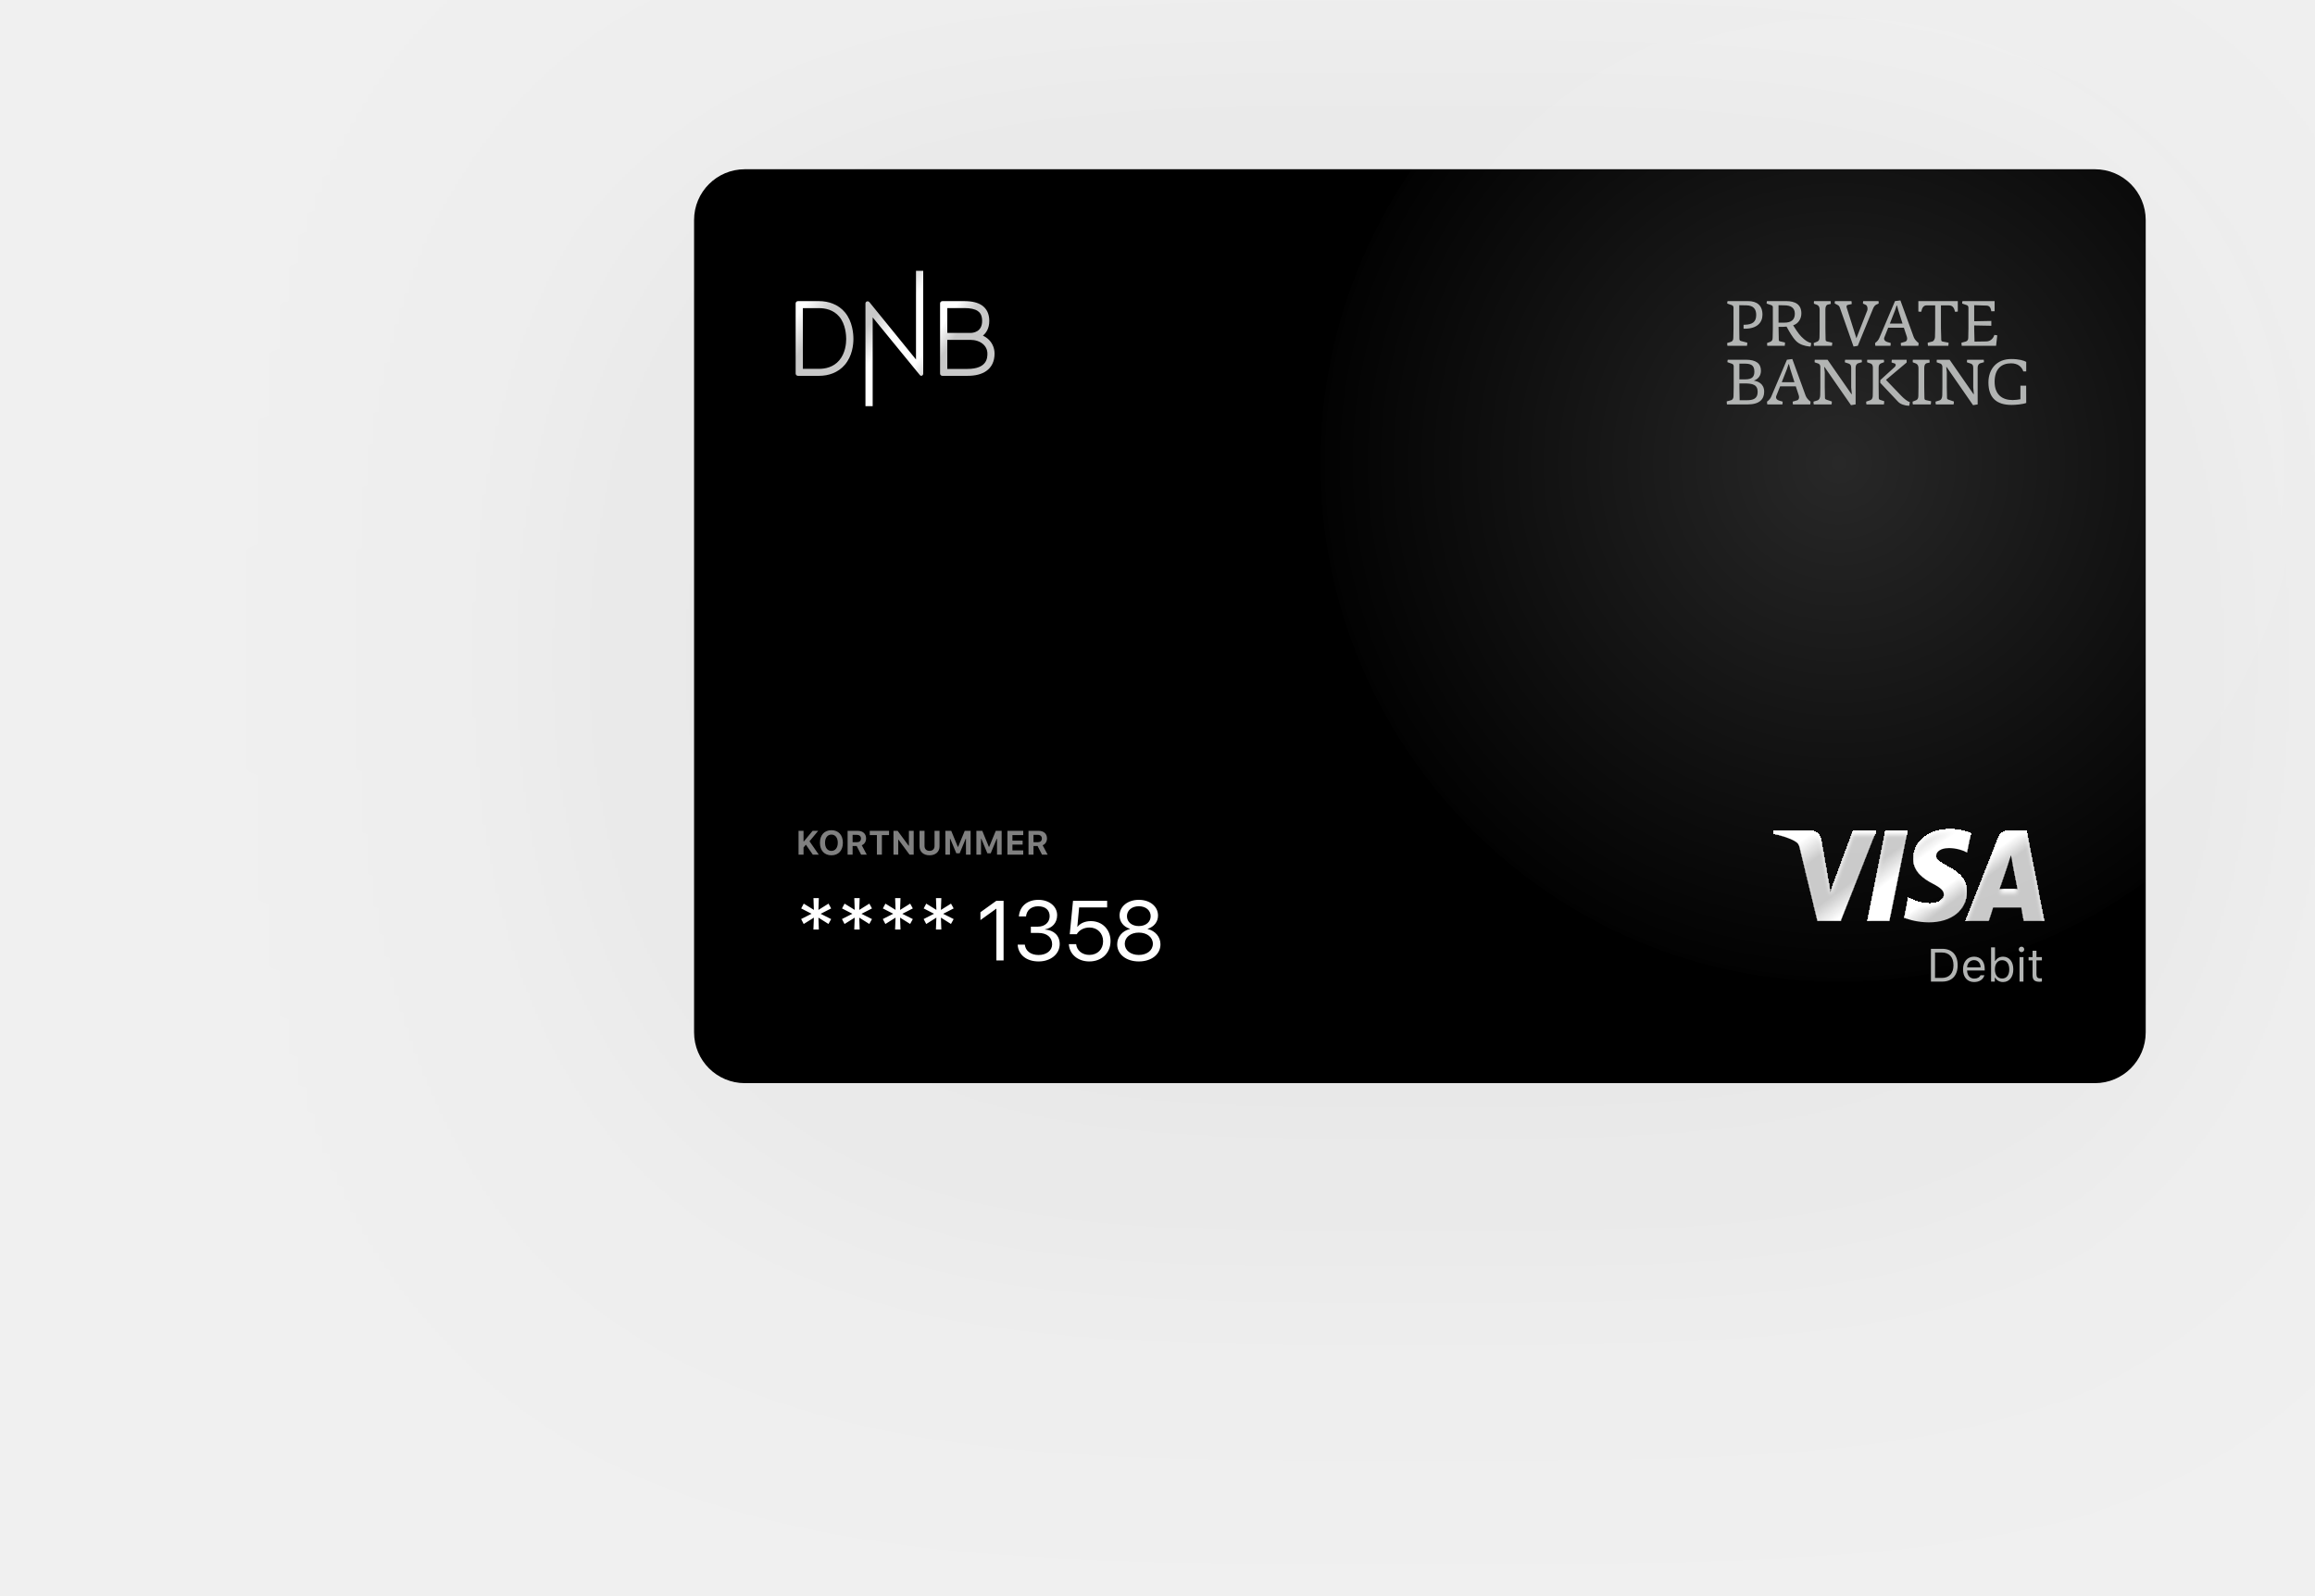
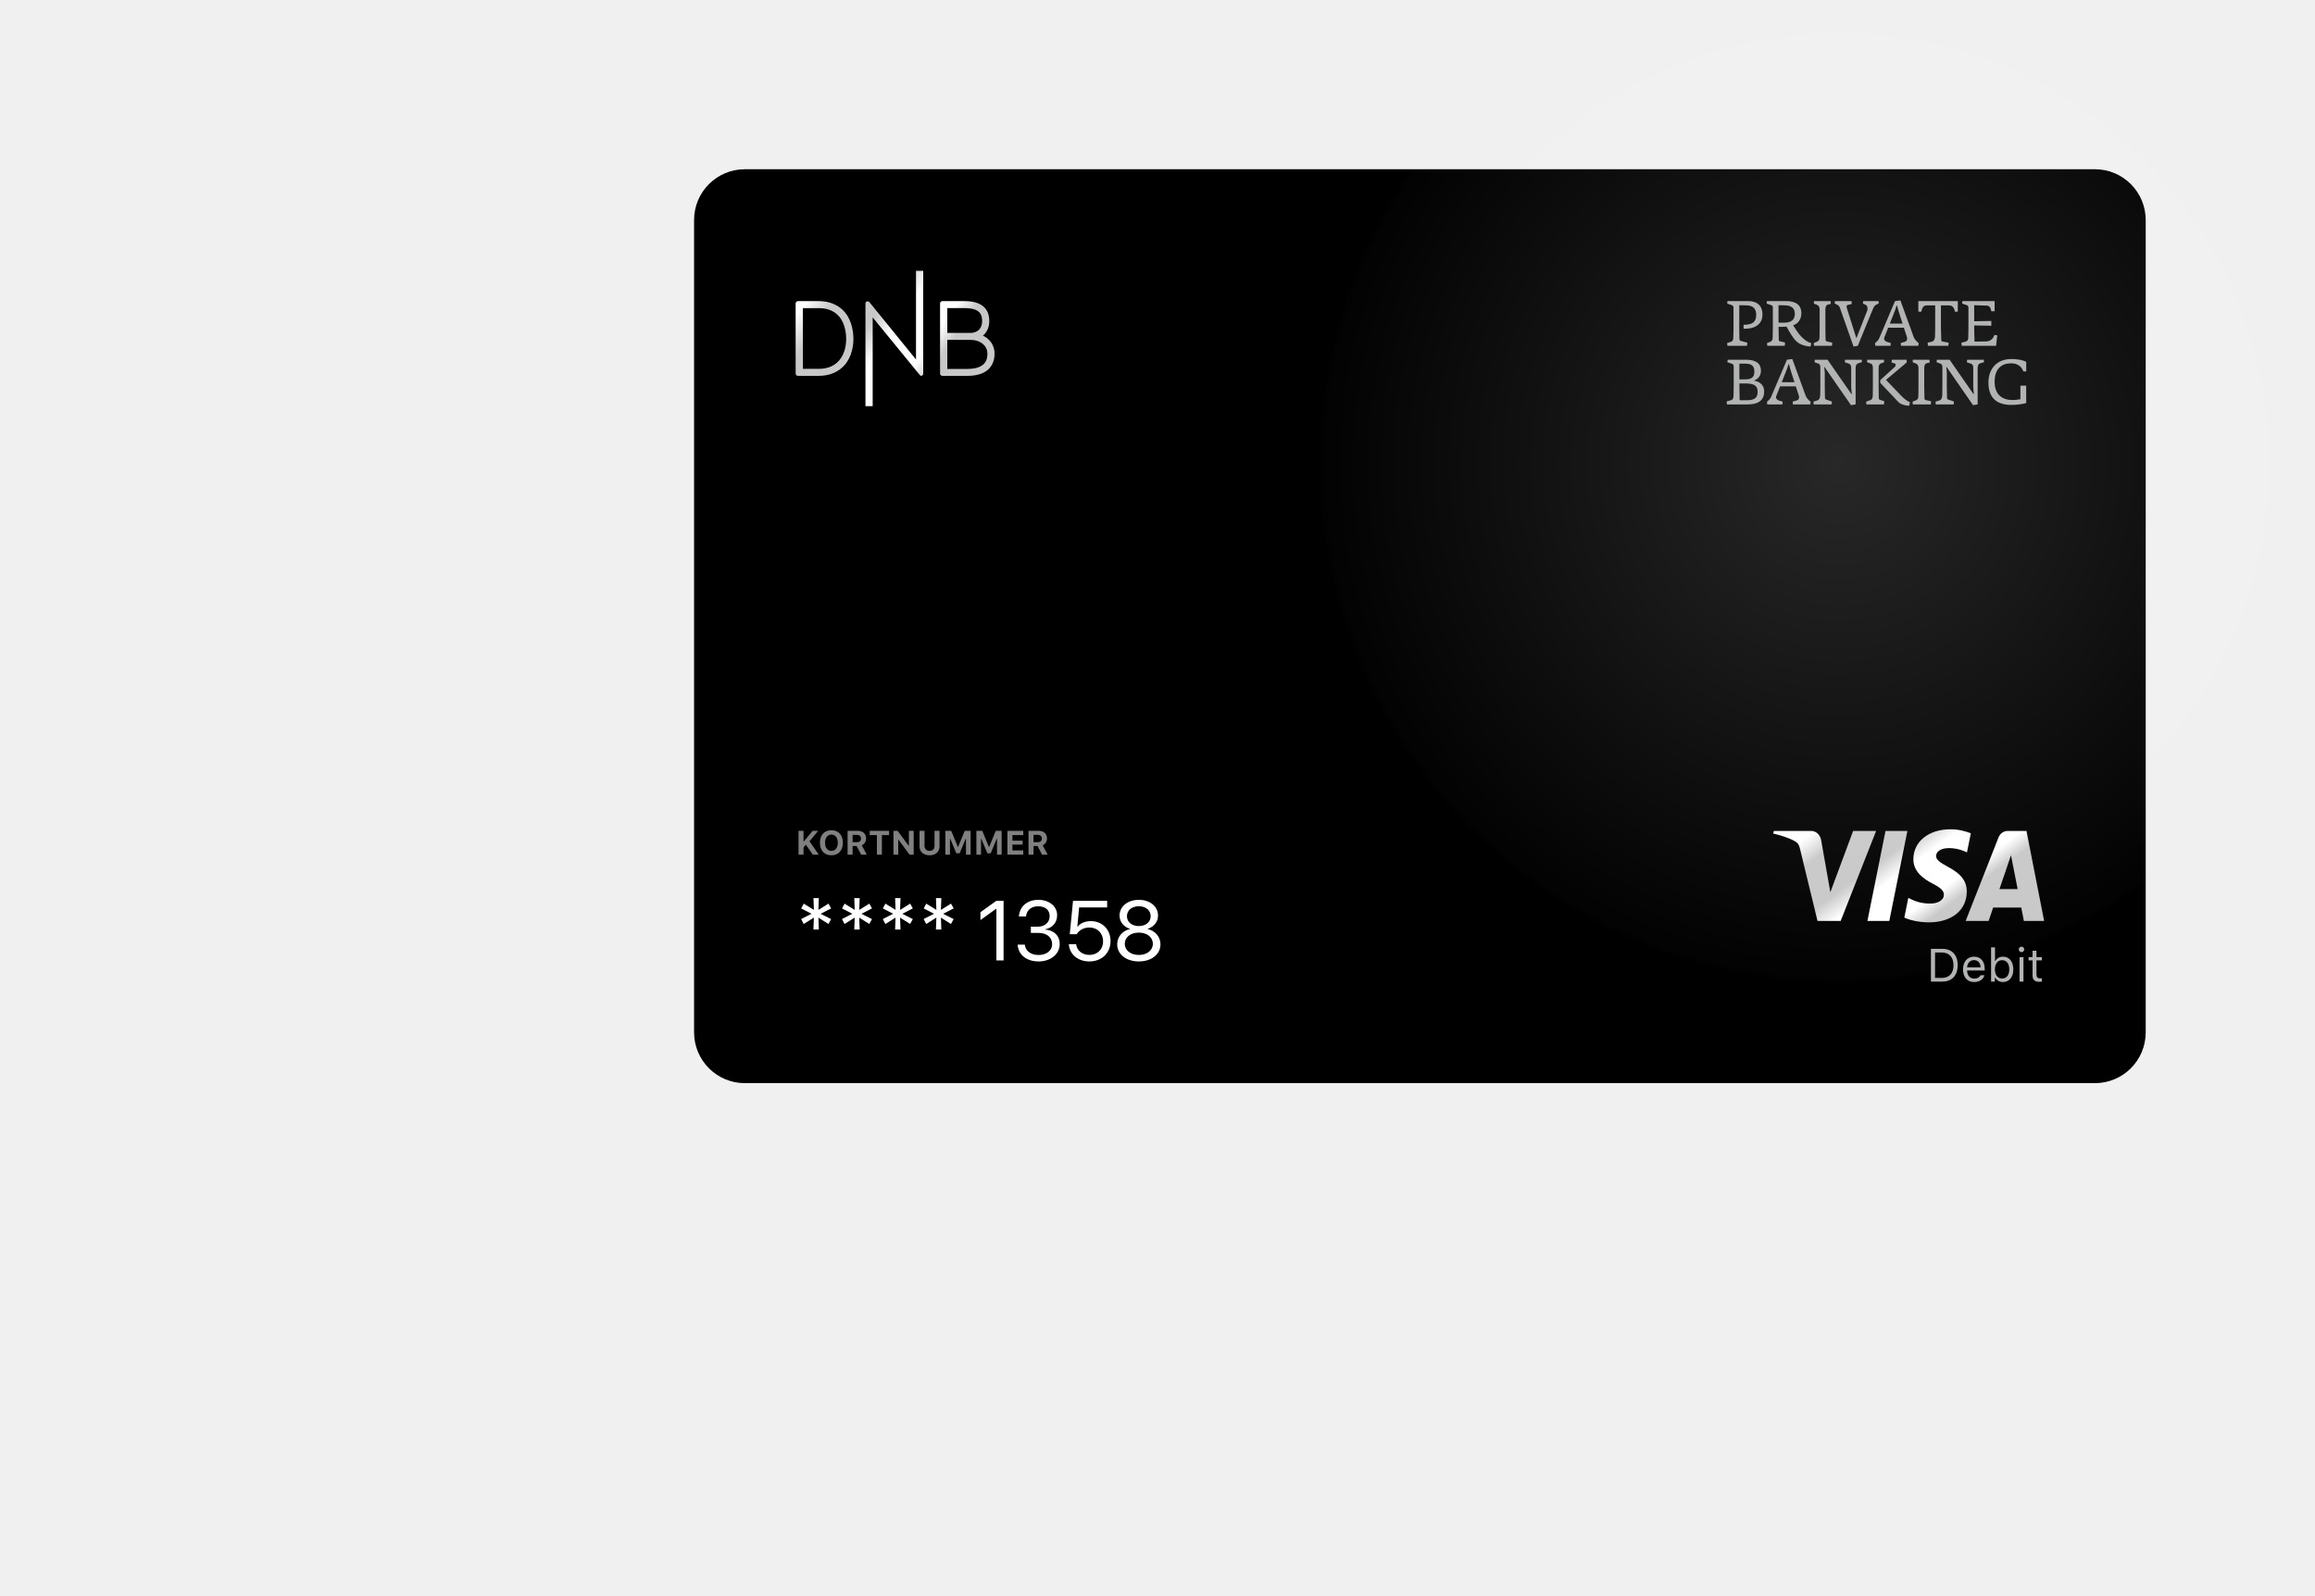
<svg xmlns="http://www.w3.org/2000/svg" width="547" height="377" viewBox="0 0 547 377" fill="none">
  <g filter="url(#filter0_d)">
    <rect x="164" y="40" width="343" height="216" rx="12" fill="black" />
  </g>
  <path d="M456.252 224.25V232H458.911C461.215 232 462.568 230.566 462.568 228.122C462.568 225.684 461.209 224.25 458.911 224.25H456.252ZM457.219 225.12H458.846C460.565 225.12 461.58 226.237 461.58 228.133C461.58 230.023 460.576 231.13 458.846 231.13H457.219V225.12ZM466.436 226.924C467.354 226.924 467.966 227.601 467.988 228.627H464.797C464.867 227.601 465.512 226.924 466.436 226.924ZM467.961 230.501C467.719 231.012 467.214 231.286 466.468 231.286C465.485 231.286 464.846 230.561 464.797 229.417V229.374H468.96V229.019C468.96 227.22 468.009 226.108 466.446 226.108C464.856 226.108 463.836 227.29 463.836 229.11C463.836 230.942 464.84 232.102 466.446 232.102C467.714 232.102 468.605 231.495 468.885 230.501H467.961ZM473.289 232.102C474.755 232.102 475.717 230.915 475.717 229.105C475.717 227.284 474.761 226.108 473.289 226.108C472.494 226.108 471.791 226.5 471.474 227.123H471.388V223.911H470.464V232H471.345V231.076H471.431C471.796 231.721 472.483 232.102 473.289 232.102ZM473.074 226.94C474.132 226.94 474.761 227.751 474.761 229.105C474.761 230.458 474.132 231.27 473.074 231.27C472.021 231.27 471.366 230.442 471.366 229.105C471.366 227.768 472.021 226.94 473.074 226.94ZM477.188 232H478.112V226.21H477.188V232ZM477.65 225.034C478.005 225.034 478.295 224.744 478.295 224.389C478.295 224.035 478.005 223.745 477.65 223.745C477.296 223.745 477.006 224.035 477.006 224.389C477.006 224.744 477.296 225.034 477.65 225.034ZM480.261 224.711V226.21H479.326V226.983H480.261V230.496C480.261 231.603 480.739 232.043 481.931 232.043C482.114 232.043 482.291 232.021 482.474 231.989V231.21C482.302 231.227 482.21 231.232 482.044 231.232C481.442 231.232 481.185 230.942 481.185 230.26V226.983H482.474V226.21H481.185V224.711H480.261Z" fill="#B2B4B3" />
  <g filter="url(#filter1_ddi)">
    <path fill-rule="evenodd" clip-rule="evenodd" d="M452.099 203.034C452.062 206.098 454.665 207.809 456.624 208.825C458.639 209.868 459.316 210.538 459.308 211.47C459.293 212.899 457.701 213.529 456.212 213.553C453.614 213.596 452.103 212.807 450.902 212.208L449.966 216.871C451.171 217.462 453.402 217.978 455.716 218C461.147 218 464.701 215.147 464.72 210.721C464.74 205.106 457.423 204.795 457.473 202.285C457.49 201.524 458.172 200.712 459.667 200.505C460.407 200.401 462.45 200.321 464.765 201.457L465.674 196.945C464.43 196.462 462.829 196.001 460.836 196.001C455.724 196.001 452.128 198.893 452.099 203.034ZM474.41 196.389C473.418 196.389 472.582 197.004 472.209 197.95L464.451 217.669H469.878L470.957 214.492H477.59L478.217 217.669H482.999L478.826 196.389H474.41ZM475.169 202.138L476.735 210.128H472.445L475.169 202.138ZM445.519 196.389L441.241 217.669H446.413L450.689 196.389H445.519ZM437.868 196.389L432.485 210.873L430.307 198.558C430.052 197.183 429.043 196.389 427.923 196.389H419.122L419 197.007C420.806 197.424 422.858 198.098 424.102 198.817C424.863 199.258 425.081 199.641 425.33 200.688L429.454 217.669H434.92L443.299 196.389H437.868Z" fill="url(#paint0_linear)" />
  </g>
  <path d="M195.754 218.377L196.389 217.225L193.908 215.975L196.389 214.705L195.764 213.572L193.381 215.057L193.479 212.264H192.209L192.307 215.047L189.914 213.572L189.309 214.705L191.76 215.965L189.299 217.215L189.904 218.387L192.307 216.883L192.199 219.686H193.479L193.381 216.883L195.754 218.377ZM205.402 218.377L206.037 217.225L203.557 215.975L206.037 214.705L205.412 213.572L203.029 215.057L203.127 212.264H201.857L201.955 215.047L199.562 213.572L198.957 214.705L201.408 215.965L198.947 217.215L199.553 218.387L201.955 216.883L201.848 219.686H203.127L203.029 216.883L205.402 218.377ZM215.051 218.377L215.686 217.225L213.205 215.975L215.686 214.705L215.061 213.572L212.678 215.057L212.775 212.264H211.506L211.604 215.047L209.211 213.572L208.605 214.705L211.057 215.965L208.596 217.215L209.201 218.387L211.604 216.883L211.496 219.686H212.775L212.678 216.883L215.051 218.377ZM224.699 218.377L225.334 217.225L222.854 215.975L225.334 214.705L224.709 213.572L222.326 215.057L222.424 212.264H221.154L221.252 215.047L218.859 213.572L218.254 214.705L220.705 215.965L218.244 217.215L218.85 218.387L221.252 216.883L221.145 219.686H222.424L222.326 216.883L224.699 218.377ZM235.432 227H237.131V212.908H235.412L231.662 215.604V217.459L235.393 214.773H235.432V227ZM243.576 220.496H245.344C247.355 220.496 248.605 221.521 248.605 223.182C248.605 224.656 247.268 225.711 245.402 225.711C243.508 225.711 242.307 224.715 242.15 223.27H240.461C240.588 225.604 242.473 227.234 245.422 227.234C248.186 227.234 250.393 225.545 250.393 223.123C250.393 221.141 249.025 219.822 246.896 219.695V219.656C248.654 219.344 249.787 218.074 249.787 216.307C249.787 214.188 247.883 212.674 245.363 212.674C242.717 212.674 240.939 214.207 240.744 216.6H242.434C242.59 215.125 243.664 214.197 245.285 214.197C247.072 214.197 248.02 215.145 248.02 216.541C248.02 217.967 246.887 219.012 245.266 219.012H243.576V220.496ZM257.385 227.234C260.324 227.234 262.404 225.252 262.404 222.42C262.404 219.686 260.451 217.703 257.746 217.703C256.398 217.703 255.227 218.211 254.592 219.061H254.553L254.982 214.471H261.604V212.908H253.537L252.766 220.799H254.416C254.992 219.812 256.115 219.217 257.434 219.217C259.309 219.217 260.646 220.574 260.646 222.469C260.646 224.363 259.318 225.691 257.404 225.691C255.715 225.691 254.436 224.656 254.279 223.152H252.551C252.697 225.555 254.689 227.234 257.385 227.234ZM269.084 227.234C272.072 227.234 274.201 225.555 274.201 223.191C274.201 221.443 272.99 219.998 271.164 219.568V219.529C272.697 219.041 273.625 217.85 273.625 216.385C273.625 214.236 271.721 212.674 269.084 212.674C266.467 212.674 264.533 214.246 264.533 216.375C264.533 217.859 265.48 219.061 267.004 219.529V219.568C265.188 219.988 263.977 221.434 263.977 223.191C263.977 225.545 266.105 227.234 269.084 227.234ZM269.084 225.701C267.15 225.701 265.764 224.598 265.764 223.064C265.764 221.521 267.15 220.418 269.084 220.418C271.027 220.418 272.404 221.512 272.404 223.064C272.404 224.598 271.027 225.701 269.084 225.701ZM269.084 218.875C267.434 218.875 266.281 217.908 266.281 216.541C266.281 215.164 267.434 214.188 269.084 214.188C270.734 214.188 271.887 215.154 271.887 216.541C271.887 217.908 270.725 218.875 269.084 218.875Z" fill="white" />
  <path opacity="0.5" d="M189.863 202V200.301L190.422 199.641L192.059 202H193.473L191.273 198.836L193.328 196.363H192.016L189.934 198.875H189.863V196.363H188.684V202H189.863ZM196.453 196.219C194.797 196.219 193.738 197.352 193.738 199.18C193.738 201.008 194.781 202.145 196.453 202.145C198.121 202.145 199.16 201.008 199.16 199.18C199.16 197.355 198.117 196.219 196.453 196.219ZM196.453 197.254C197.371 197.254 197.957 198 197.957 199.18C197.957 200.355 197.371 201.109 196.453 201.109C195.527 201.109 194.945 200.355 194.945 199.18C194.945 198 195.539 197.254 196.453 197.254ZM201.457 197.316H202.48C203.066 197.316 203.434 197.652 203.434 198.188C203.434 198.73 203.086 199.051 202.492 199.051H201.457V197.316ZM201.457 199.957H202.422L203.473 202H204.809L203.621 199.773C204.27 199.516 204.645 198.891 204.645 198.172C204.645 197.051 203.883 196.363 202.645 196.363H200.277V202H201.457V199.957ZM208.379 202V197.371H210.07V196.363H205.508V197.371H207.199V202H208.379ZM212.242 202V198.473H212.312L214.914 202H215.891V196.363H214.762V199.875H214.691L212.098 196.363H211.113V202H212.242ZM218.453 196.363H217.273V200.055C217.273 201.305 218.191 202.145 219.633 202.145C221.078 202.145 221.996 201.305 221.996 200.055V196.363H220.816V199.934C220.816 200.645 220.391 201.098 219.633 201.098C218.879 201.098 218.453 200.645 218.453 199.934V196.363ZM229.34 202V196.363H227.953L226.391 200.152H226.32L224.762 196.363H223.371V202H224.465V198.23H224.527L225.965 201.676H226.75L228.184 198.23H228.246V202H229.34ZM236.676 202V196.363H235.289L233.727 200.152H233.656L232.098 196.363H230.707V202H231.801V198.23H231.863L233.301 201.676H234.086L235.52 198.23H235.582V202H236.676ZM241.777 200.992H239.223V199.621H241.633V198.688H239.223V197.371H241.777V196.363H238.043V202H241.777V200.992ZM244.199 197.316H245.223C245.809 197.316 246.176 197.652 246.176 198.188C246.176 198.73 245.828 199.051 245.234 199.051H244.199V197.316ZM244.199 199.957H245.164L246.215 202H247.551L246.363 199.773C247.012 199.516 247.387 198.891 247.387 198.172C247.387 197.051 246.625 196.363 245.387 196.363H243.02V202H244.199V199.957Z" fill="white" />
  <path fill-rule="evenodd" clip-rule="evenodd" d="M196.743 71.751C195.759 71.367 194.677 71.172 193.526 71.172H188.554C188.249 71.172 188 71.411 188 71.707V88.293C188 88.587 188.249 88.828 188.554 88.828H193.526C194.677 88.828 195.759 88.632 196.743 88.249C197.888 87.803 198.86 87.113 199.632 86.198C201.387 84.12 201.649 81.488 201.65 80.105C201.65 78.928 201.453 75.958 199.632 73.802C198.86 72.887 197.888 72.197 196.743 71.751ZM193.526 87.172H189.706V72.828H193.526C194.93 72.828 196.897 73.17 198.309 74.841C199.826 76.637 199.944 79.325 199.944 80.105C199.944 81.269 199.731 83.475 198.309 85.159C196.897 86.83 194.93 87.172 193.526 87.172ZM223.832 80.325V87.192H228.606C233.31 87.192 233.31 84.465 233.31 83.568C233.31 81.71 231.647 80.325 229.27 80.325H223.832ZM223.832 72.811H227.869C229.294 72.811 230.36 73.045 231.034 73.508C231.476 73.81 232.061 74.381 232.061 75.85C232.061 78.483 229.925 78.687 229.27 78.687H223.832V72.811ZM232.338 79.367L232.247 79.322L232.324 79.257C232.975 78.7 233.752 77.657 233.752 75.85C233.752 74.199 233.165 72.96 232.009 72.169C231.03 71.498 229.676 71.172 227.869 71.172H222.675C222.372 71.172 222.127 71.41 222.126 71.703V88.3C222.126 88.593 222.371 88.828 222.673 88.828H228.606C230.475 88.828 231.972 88.444 233.055 87.678C233.684 87.235 234.169 86.666 234.495 85.989C234.83 85.293 235 84.48 235 83.568C235 82.18 234.391 80.845 233.285 79.966C233.001 79.74 232.682 79.538 232.338 79.367ZM218.144 64V88.33C218.144 88.548 218.001 88.736 217.788 88.808C217.616 88.866 217.43 88.757 217.332 88.628L206.2 75.013V96H204.494V71.715C204.494 71.497 204.637 71.305 204.85 71.236C204.903 71.22 204.959 71.211 205.013 71.211C205.179 71.211 205.334 71.287 205.433 71.418L216.438 84.966V64H218.144Z" fill="url(#paint1_linear)" />
  <path opacity="0.16" fill-rule="evenodd" clip-rule="evenodd" d="M434.5 232C502.155 232 557 177.155 557 109.5C557 41.845 502.155 -13 434.5 -13C366.845 -13 312 41.845 312 109.5C312 177.155 366.845 232 434.5 232Z" fill="url(#paint2_radial)" />
  <path fill-rule="evenodd" clip-rule="evenodd" d="M449.183 81.725H453.277C453.322 81.561 453.336 81.203 453.336 81.068C452.858 80.739 452.366 80.142 452.201 79.709L449.034 71L447.764 71.164L444.06 79.873C443.866 80.336 443.552 80.71 443.059 81.068C443.059 81.262 443.074 81.502 443.118 81.725H446.689C446.734 81.561 446.748 81.203 446.748 81.068L445.927 80.829C445.434 80.679 445.18 80.366 445.18 80.022C445.18 79.948 445.195 79.858 445.225 79.783L446.151 77.453H449.856L450.573 79.633C450.603 79.753 450.632 79.873 450.632 80.007C450.632 80.351 450.468 80.679 450.184 80.754L449.123 81.068C449.123 81.277 449.139 81.502 449.183 81.725ZM411.978 77.692H412.262C415.145 77.692 416.445 76.257 416.445 74.375C416.445 72.165 415.13 71.164 413.038 71.164H408.199C408.124 71.358 408.109 71.627 408.124 71.747L409.244 72.134C409.498 72.224 409.603 72.494 409.603 72.732V77.647L409.558 79.873C409.543 80.425 409.319 80.695 408.976 80.799L408.109 81.068C408.094 81.262 408.124 81.502 408.169 81.725H412.784C412.844 81.561 412.86 81.128 412.86 80.993L411.335 80.589C411.067 80.53 410.993 80.306 410.993 79.948L410.962 77.647V72.134L412.651 72.165C414.324 72.195 414.966 73.061 414.966 74.45C414.966 76.138 413.994 76.691 412.352 76.75L411.978 76.765V77.692ZM427.478 81.883H427.478C427.605 81.895 427.719 81.905 427.815 81.905L427.979 81.098C427.143 80.859 426.59 80.53 425.604 79.545C424.887 78.812 424.05 77.467 423.692 76.885C424.961 76.497 425.634 75.287 425.634 74.077C425.634 71.911 424.125 71.164 422.019 71.164H417.507C417.433 71.358 417.417 71.627 417.433 71.747L418.553 72.134C418.747 72.209 418.897 72.388 418.897 72.568V77.647L418.852 79.858C418.837 80.351 418.688 80.634 418.254 80.799L417.537 81.068C417.522 81.262 417.552 81.502 417.582 81.725H421.705C421.765 81.561 421.765 81.083 421.765 80.949L420.555 80.665C420.375 80.634 420.301 80.515 420.301 80.261L420.241 77.244H421.362C421.556 77.244 421.989 77.229 422.138 77.199C422.173 77.263 422.214 77.337 422.259 77.419C422.683 78.19 423.495 79.665 424.32 80.53C425.215 81.486 426.545 81.77 427.381 81.875L427.478 81.883ZM421.645 72.165L420.241 72.134V76.257H421.63C423.274 76.257 424.095 75.541 424.095 74.151C424.095 72.717 423.094 72.165 421.645 72.165ZM428.625 81.725H432.853C432.912 81.561 432.927 81.113 432.927 80.978L431.777 80.724C431.463 80.665 431.359 80.56 431.359 80.186L431.314 77.647V73.121C431.314 72.494 431.493 72.075 431.971 71.97L432.583 71.836C432.599 71.642 432.583 71.388 432.538 71.164H428.625C428.58 71.328 428.58 71.642 428.61 71.776L429.207 72C429.82 72.209 429.954 72.687 429.954 73.166V77.647L429.924 79.723C429.909 80.292 429.745 80.605 429.357 80.754L428.565 81.068C428.55 81.262 428.58 81.502 428.625 81.725ZM434.856 73.076C434.849 73.055 434.841 73.031 434.833 73.006C434.751 72.755 434.604 72.3 434.348 72.165L433.511 71.716C433.511 71.582 433.526 71.328 433.571 71.164H437.47C437.515 71.388 437.544 71.671 437.53 71.866L436.768 72.03C436.499 72.075 436.305 72.179 436.305 72.449C436.305 72.523 436.32 72.613 436.35 72.717L438.635 79.948L441.219 73.36C441.27 73.246 441.267 73.048 441.264 72.908C441.264 72.882 441.264 72.857 441.264 72.836C441.235 72.523 441.115 72.179 440.891 72.075L440.189 71.747C440.189 71.612 440.203 71.328 440.248 71.164H443.864C443.909 71.388 443.909 71.552 443.894 71.747L443.296 72.015C442.938 72.179 442.668 72.687 442.49 73.151L438.964 81.74L437.963 81.905L434.856 73.076ZM448.556 73.389L448.243 72.224H448.138L447.764 73.36L446.539 76.482H449.542L448.556 73.389ZM461.929 73.673C462.183 73.688 462.407 73.688 462.601 73.628V71.164H453.28V73.628C453.474 73.688 453.802 73.704 453.967 73.673C454.131 72.807 454.475 72.179 455.206 72.179H457.253V77.647L457.208 79.678C457.194 80.082 456.94 80.62 456.596 80.71L455.491 80.993C455.476 81.187 455.505 81.502 455.55 81.725H460.361C460.406 81.561 460.42 81.128 460.42 80.993L459.001 80.724C458.717 80.665 458.687 80.53 458.687 80.186L458.613 77.647V72.179H460.525C461.346 72.179 461.749 72.748 461.929 73.673ZM471.642 81.725H463.53C463.486 81.502 463.455 81.187 463.47 80.993L464.486 80.724C464.86 80.62 465.069 80.276 465.069 79.858L465.114 77.632V72.732C465.114 72.494 465.009 72.224 464.755 72.134L463.635 71.747C463.635 71.729 463.633 71.708 463.632 71.685C463.628 71.632 463.623 71.566 463.635 71.493L463.638 71.466C463.652 71.368 463.667 71.259 463.709 71.164H471.298V73.554C471.087 73.578 470.831 73.573 470.651 73.57C470.601 73.57 470.556 73.569 470.521 73.569C470.357 72.672 470.088 72.239 469.341 72.224L466.473 72.134V75.929L470.521 75.854V76.99L466.473 76.915V77.647L466.547 80.739L469.341 80.695C470.447 80.679 471.029 79.828 471.253 79.156L471.925 79.26L471.642 81.725ZM408.049 95.581H412.979C415.773 95.581 416.848 94.326 416.848 92.578C416.848 90.636 415.294 90.098 414.458 89.979V89.934C415.444 89.576 416.086 88.784 416.086 87.619C416.086 85.901 414.906 85.019 412.516 85.019H408.243C408.169 85.213 408.154 85.482 408.169 85.602L409.289 85.99C409.529 86.08 409.648 86.349 409.648 86.588V91.503L409.603 93.713C409.588 94.131 409.364 94.505 409.02 94.594L408.004 94.864C407.99 95.058 408.02 95.357 408.049 95.581ZM412.127 90.621H410.993V91.533L411.052 94.594H412.695C414.203 94.594 415.309 94.266 415.309 92.623C415.309 90.92 414.159 90.621 412.127 90.621ZM410.993 85.946H412.143C413.397 85.946 414.533 86.094 414.533 87.797C414.533 89.023 414.039 89.665 412.322 89.665H410.993V85.946ZM427.741 95.581H423.647C423.603 95.357 423.587 95.132 423.587 94.923L424.648 94.61C424.932 94.535 425.096 94.207 425.096 93.863C425.096 93.728 425.067 93.609 425.036 93.489L424.32 91.308H420.615L419.689 93.638C419.659 93.713 419.644 93.803 419.644 93.878C419.644 94.221 419.898 94.535 420.391 94.684L421.212 94.923C421.212 95.058 421.198 95.417 421.153 95.581H417.582C417.537 95.357 417.523 95.118 417.523 94.923C418.015 94.565 418.329 94.191 418.524 93.728L422.228 85.019L423.497 84.855L426.664 93.564C426.829 93.998 427.322 94.594 427.8 94.923C427.8 95.058 427.785 95.417 427.741 95.581ZM422.706 86.08L423.02 87.245L424.006 90.338H421.003L422.228 87.215L422.602 86.08H422.706ZM439.067 85.856C438.693 85.961 438.453 86.364 438.453 86.886V95.581L437.364 95.76L431.134 86.767H431.03L431.164 87.963V91.503L431.208 93.892C431.208 94.252 431.239 94.34 431.568 94.461L432.837 94.893C432.837 95.028 432.822 95.417 432.762 95.581H428.565C428.52 95.357 428.49 95.118 428.505 94.923L429.371 94.655C429.834 94.52 430.074 94.102 430.088 93.4L430.118 91.503V86.708C430.118 86.378 429.953 86.05 429.685 85.946L428.774 85.631C428.774 85.608 428.773 85.579 428.773 85.547V85.547V85.547V85.547C428.77 85.393 428.766 85.154 428.804 85.019H431.822L437.453 93.13H437.558L437.409 91.562V86.902C437.409 86.289 437.169 86.065 436.856 85.946L435.914 85.631C435.914 85.498 435.914 85.183 435.974 85.019H439.888C439.894 85.071 439.901 85.119 439.907 85.166C439.929 85.321 439.948 85.453 439.948 85.602L439.067 85.856ZM444.283 90.487L448.481 94.938C449.048 95.55 450.049 95.865 451.11 95.91L451.274 95.058C450.661 94.848 449.855 94.191 449.257 93.564L445.627 89.785L450.512 85.676V85.019H447.017C446.956 85.183 446.956 85.542 446.956 85.676L447.674 85.901C447.824 85.946 447.928 86.08 447.928 86.259C447.928 86.409 447.853 86.603 447.629 86.796L444.283 89.844V90.487ZM440.951 94.923L441.938 94.58C442.326 94.445 442.491 94.027 442.505 93.579L442.534 91.503V86.872C442.534 86.513 442.401 86.065 442.087 85.946L441.191 85.631C441.16 85.498 441.16 85.183 441.205 85.019H445.119C445.164 85.244 445.194 85.408 445.179 85.602L444.432 85.885C444.059 86.035 443.894 86.378 443.894 86.946V91.383L443.924 93.967C443.924 94.34 444.029 94.445 444.238 94.505L445.209 94.819C445.209 94.954 445.194 95.417 445.134 95.581H441.011C440.966 95.357 440.937 95.118 440.951 94.923ZM451.98 95.581H456.207C456.267 95.417 456.282 94.968 456.282 94.834L455.131 94.58C454.818 94.52 454.713 94.416 454.713 94.042L454.668 91.503V86.976C454.668 86.349 454.848 85.93 455.326 85.826L455.938 85.691C455.953 85.498 455.938 85.244 455.893 85.019H451.98C451.935 85.183 451.935 85.498 451.964 85.631L452.562 85.856C453.174 86.065 453.309 86.542 453.309 87.021V91.503L453.279 93.579C453.264 94.147 453.1 94.461 452.711 94.61L451.919 94.923C451.905 95.118 451.935 95.357 451.98 95.581ZM467.906 85.856C467.532 85.961 467.292 86.364 467.292 86.886V95.581L466.202 95.76L459.973 86.767H459.868L460.003 87.963V91.503L460.047 93.892C460.047 94.252 460.077 94.34 460.407 94.461L461.676 94.893C461.676 95.028 461.66 95.417 461.601 95.581H457.404C457.359 95.357 457.328 95.118 457.344 94.923L458.21 94.655C458.673 94.52 458.912 94.102 458.927 93.4L458.957 91.503V86.708C458.957 86.378 458.792 86.05 458.524 85.946L457.613 85.631C457.613 85.608 457.612 85.58 457.612 85.547L457.612 85.547C457.609 85.393 457.605 85.154 457.643 85.019H460.66L466.292 93.13H466.397L466.247 91.562V86.902C466.247 86.289 466.008 86.065 465.695 85.946L464.753 85.631C464.753 85.498 464.753 85.183 464.813 85.019H468.727C468.732 85.061 468.738 85.1 468.743 85.138C468.766 85.305 468.786 85.444 468.786 85.602L467.906 85.856ZM475.228 84.855C471.777 84.855 469.835 87.245 469.835 90.382C469.835 94.072 471.807 95.7 475.287 95.7C476.243 95.7 477.902 95.566 478.768 95.237L478.753 91.159H477.394V94.356C477.05 94.445 476.049 94.55 475.556 94.55C473.121 94.55 471.299 93.296 471.299 90.233C471.299 87.14 472.957 85.871 475.168 85.871C476.856 85.871 477.707 86.722 478.08 87.783H478.768V85.527C478.201 85.213 477.065 84.855 475.228 84.855Z" fill="#B2B4B3" />
  <defs>
-     <filter id="filter0_d" x="0" y="-116" width="671" height="544" filterUnits="userSpaceOnUse" color-interpolation-filters="sRGB">
-       <feFlood flood-opacity="0" result="BackgroundImageFix" />
-       <feColorMatrix in="SourceAlpha" type="matrix" values="0 0 0 0 0 0 0 0 0 0 0 0 0 0 0 0 0 0 127 0" />
-       <feOffset dy="8" />
-       <feGaussianBlur stdDeviation="82" />
-       <feColorMatrix type="matrix" values="0 0 0 0 0.2 0 0 0 0 0.2 0 0 0 0 0.2 0 0 0 0.08 0" />
-       <feBlend mode="normal" in2="BackgroundImageFix" result="effect1_dropShadow" />
-       <feBlend mode="normal" in="SourceGraphic" in2="effect1_dropShadow" result="shape" />
-     </filter>
-     <filter id="filter1_ddi" x="417" y="195.001" width="67.999" height="25.999" filterUnits="userSpaceOnUse" color-interpolation-filters="sRGB">
-       <feFlood flood-opacity="0" result="BackgroundImageFix" />
-       <feColorMatrix in="SourceAlpha" type="matrix" values="0 0 0 0 0 0 0 0 0 0 0 0 0 0 0 0 0 0 127 0" />
-       <feOffset dy="1" />
-       <feGaussianBlur stdDeviation="1" />
-       <feColorMatrix type="matrix" values="0 0 0 0 0 0 0 0 0 0 0 0 0 0 0 0 0 0 0.8 0" />
-       <feBlend mode="normal" in2="BackgroundImageFix" result="effect1_dropShadow" />
-       <feColorMatrix in="SourceAlpha" type="matrix" values="0 0 0 0 0 0 0 0 0 0 0 0 0 0 0 0 0 0 127 0" />
-       <feOffset />
-       <feGaussianBlur stdDeviation="0.5" />
-       <feColorMatrix type="matrix" values="0 0 0 0 0 0 0 0 0 0 0 0 0 0 0 0 0 0 0.89 0" />
-       <feBlend mode="normal" in2="effect1_dropShadow" result="effect2_dropShadow" />
-       <feBlend mode="normal" in="SourceGraphic" in2="effect2_dropShadow" result="shape" />
-       <feColorMatrix in="SourceAlpha" type="matrix" values="0 0 0 0 0 0 0 0 0 0 0 0 0 0 0 0 0 0 127 0" result="hardAlpha" />
-       <feOffset dy="1" />
-       <feGaussianBlur stdDeviation="0.5" />
-       <feComposite in2="hardAlpha" operator="arithmetic" k2="-1" k3="1" />
-       <feColorMatrix type="matrix" values="0 0 0 0 1 0 0 0 0 1 0 0 0 0 1 0 0 0 1 0" />
-       <feBlend mode="normal" in2="shape" result="effect3_innerShadow" />
-     </filter>
    <linearGradient id="paint0_linear" x1="485.723" y1="209.75" x2="452.792" y2="164.467" gradientUnits="userSpaceOnUse">
      <stop stop-color="#C8C8C8" />
      <stop offset="0.204" stop-color="#C8C8C8" />
      <stop offset="0.276" stop-color="white" />
      <stop offset="0.434" stop-color="white" />
      <stop offset="0.526" stop-color="#C8C8C8" />
      <stop offset="0.694" stop-color="#C8C8C8" />
      <stop offset="0.791" stop-color="white" />
      <stop offset="1" stop-color="white" />
    </linearGradient>
    <linearGradient id="paint1_linear" x1="237" y1="84" x2="189.825" y2="51.248" gradientUnits="userSpaceOnUse">
      <stop stop-color="#C8C8C8" />
      <stop offset="0.204" stop-color="#C8C8C8" />
      <stop offset="0.276" stop-color="white" />
      <stop offset="0.434" stop-color="white" />
      <stop offset="0.526" stop-color="#C8C8C8" />
      <stop offset="0.694" stop-color="#C8C8C8" />
      <stop offset="0.791" stop-color="white" />
      <stop offset="1" stop-color="white" />
    </linearGradient>
    <radialGradient id="paint2_radial" cx="0" cy="0" r="1" gradientUnits="userSpaceOnUse" gradientTransform="translate(434.5 109.5) rotate(90) scale(128.353)">
      <stop stop-color="white" />
      <stop offset="1" stop-color="white" stop-opacity="0.01" />
    </radialGradient>
  </defs>
</svg>
